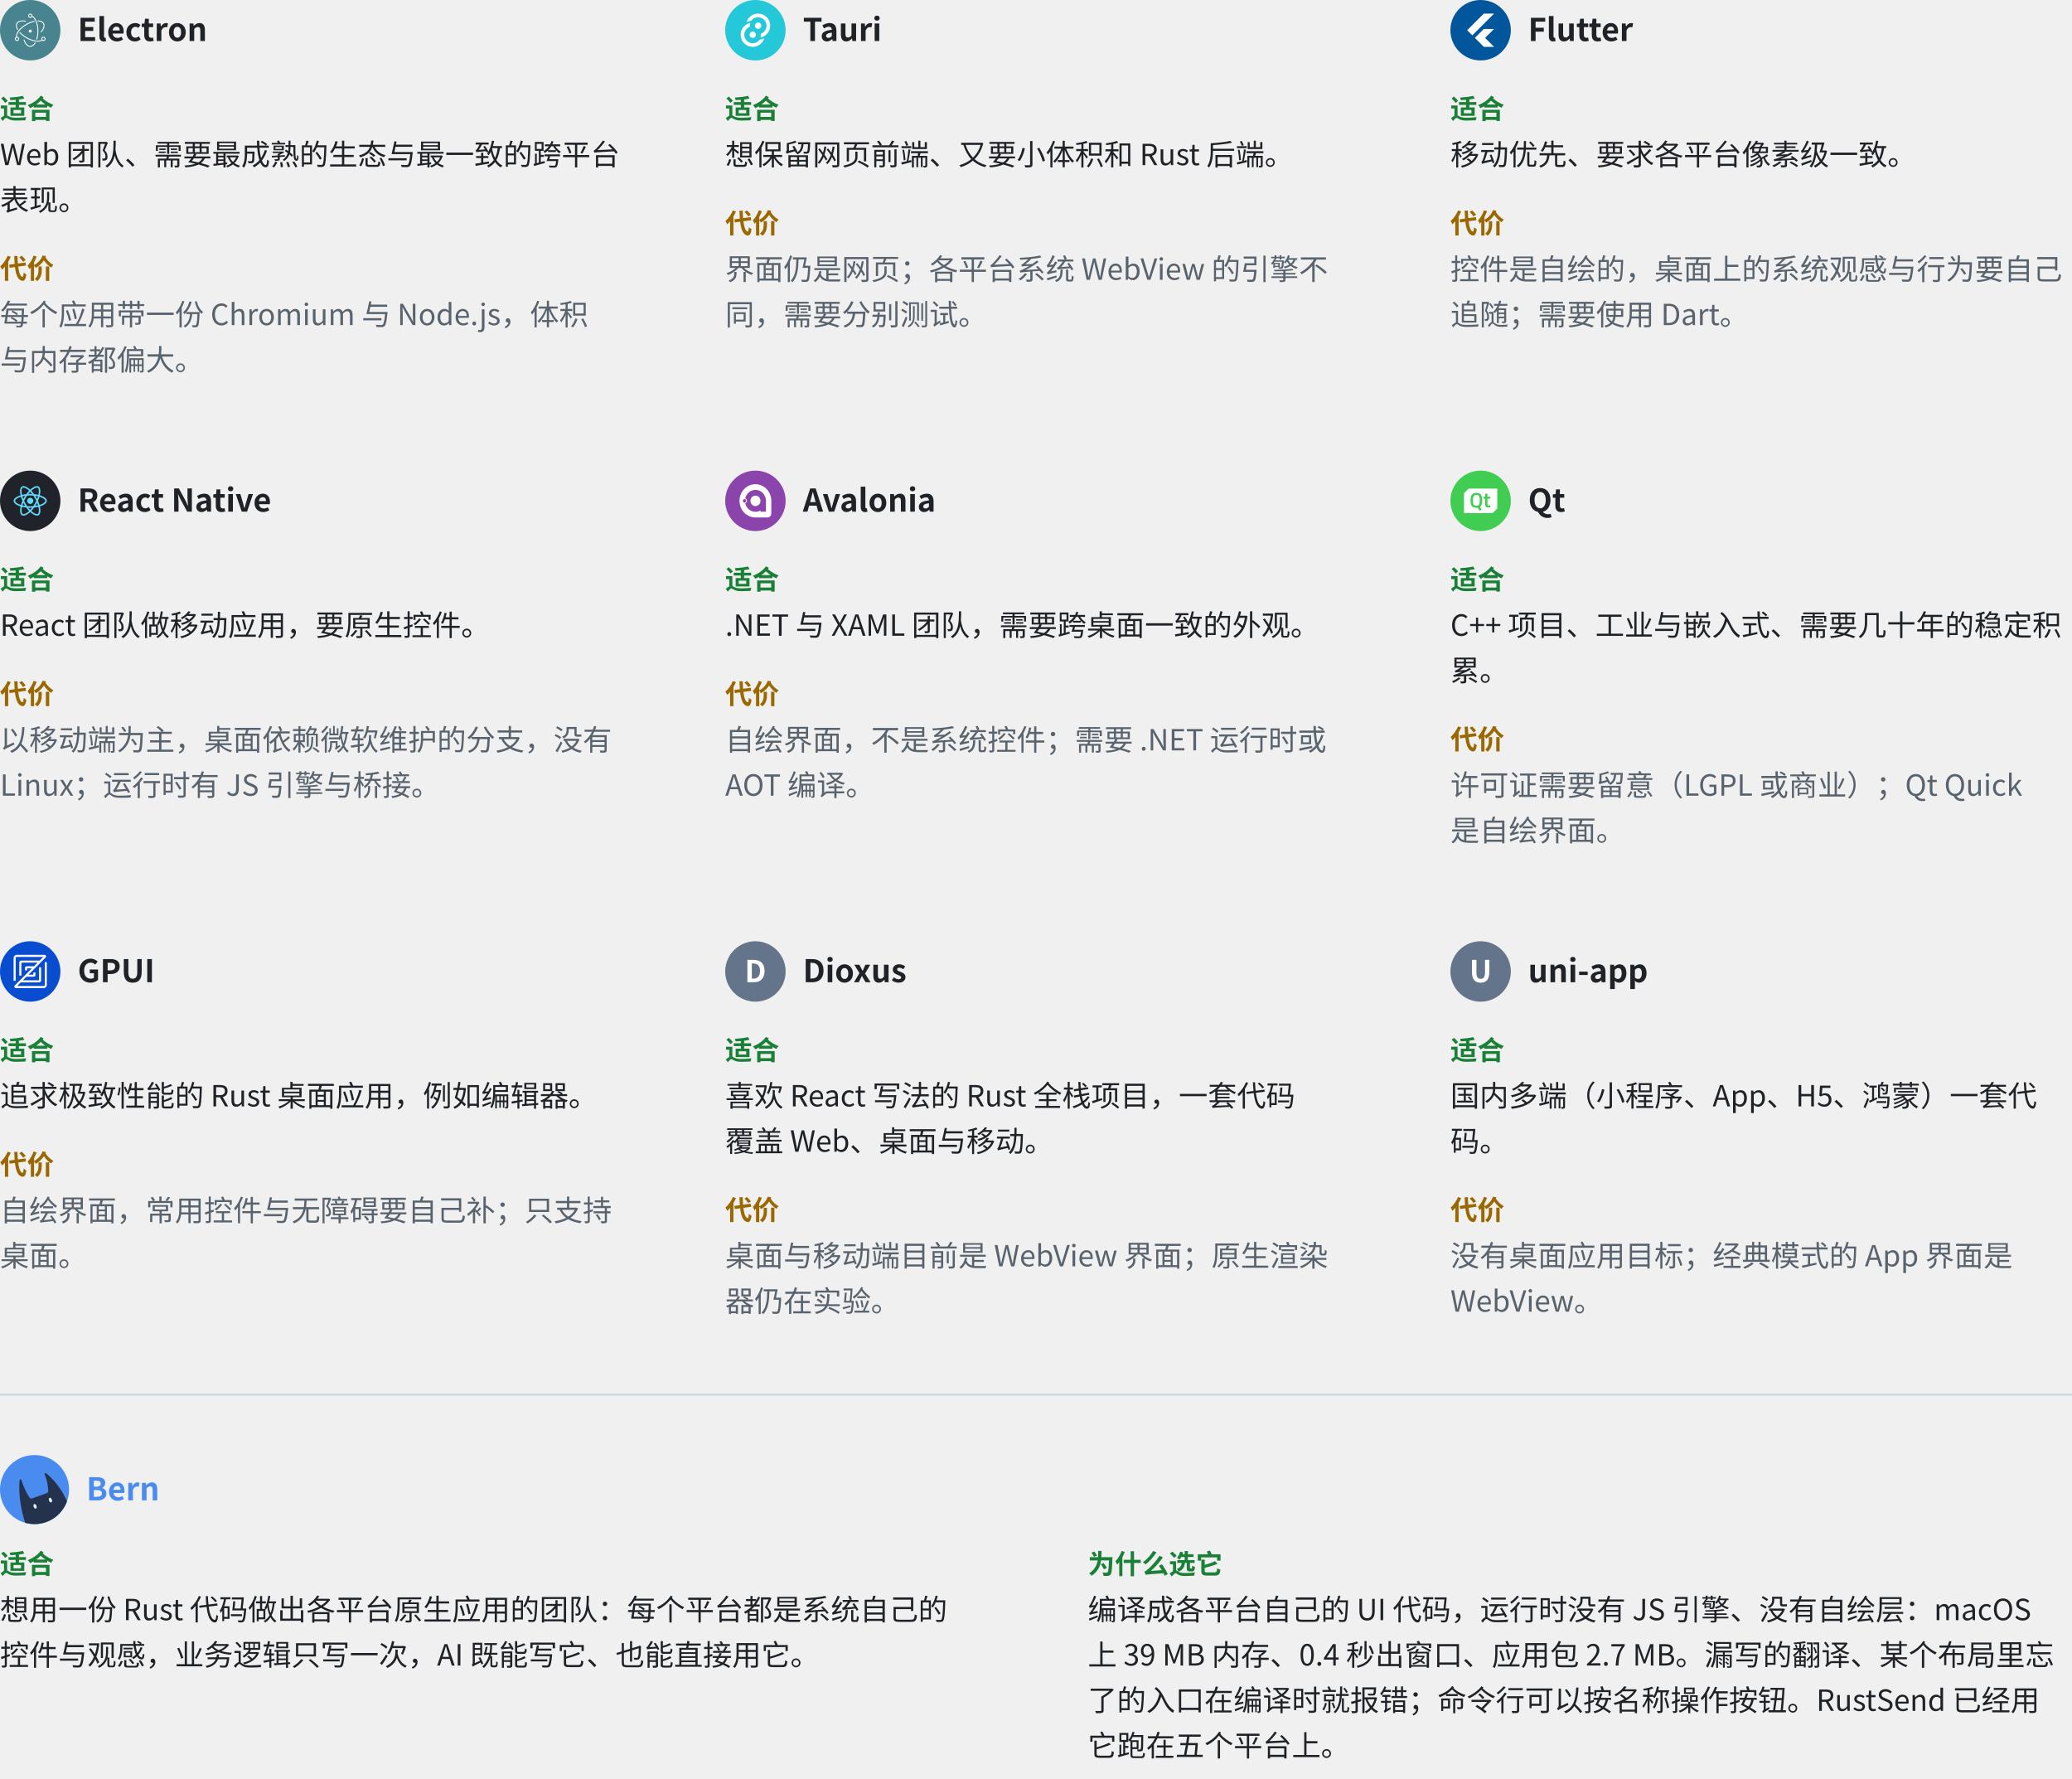
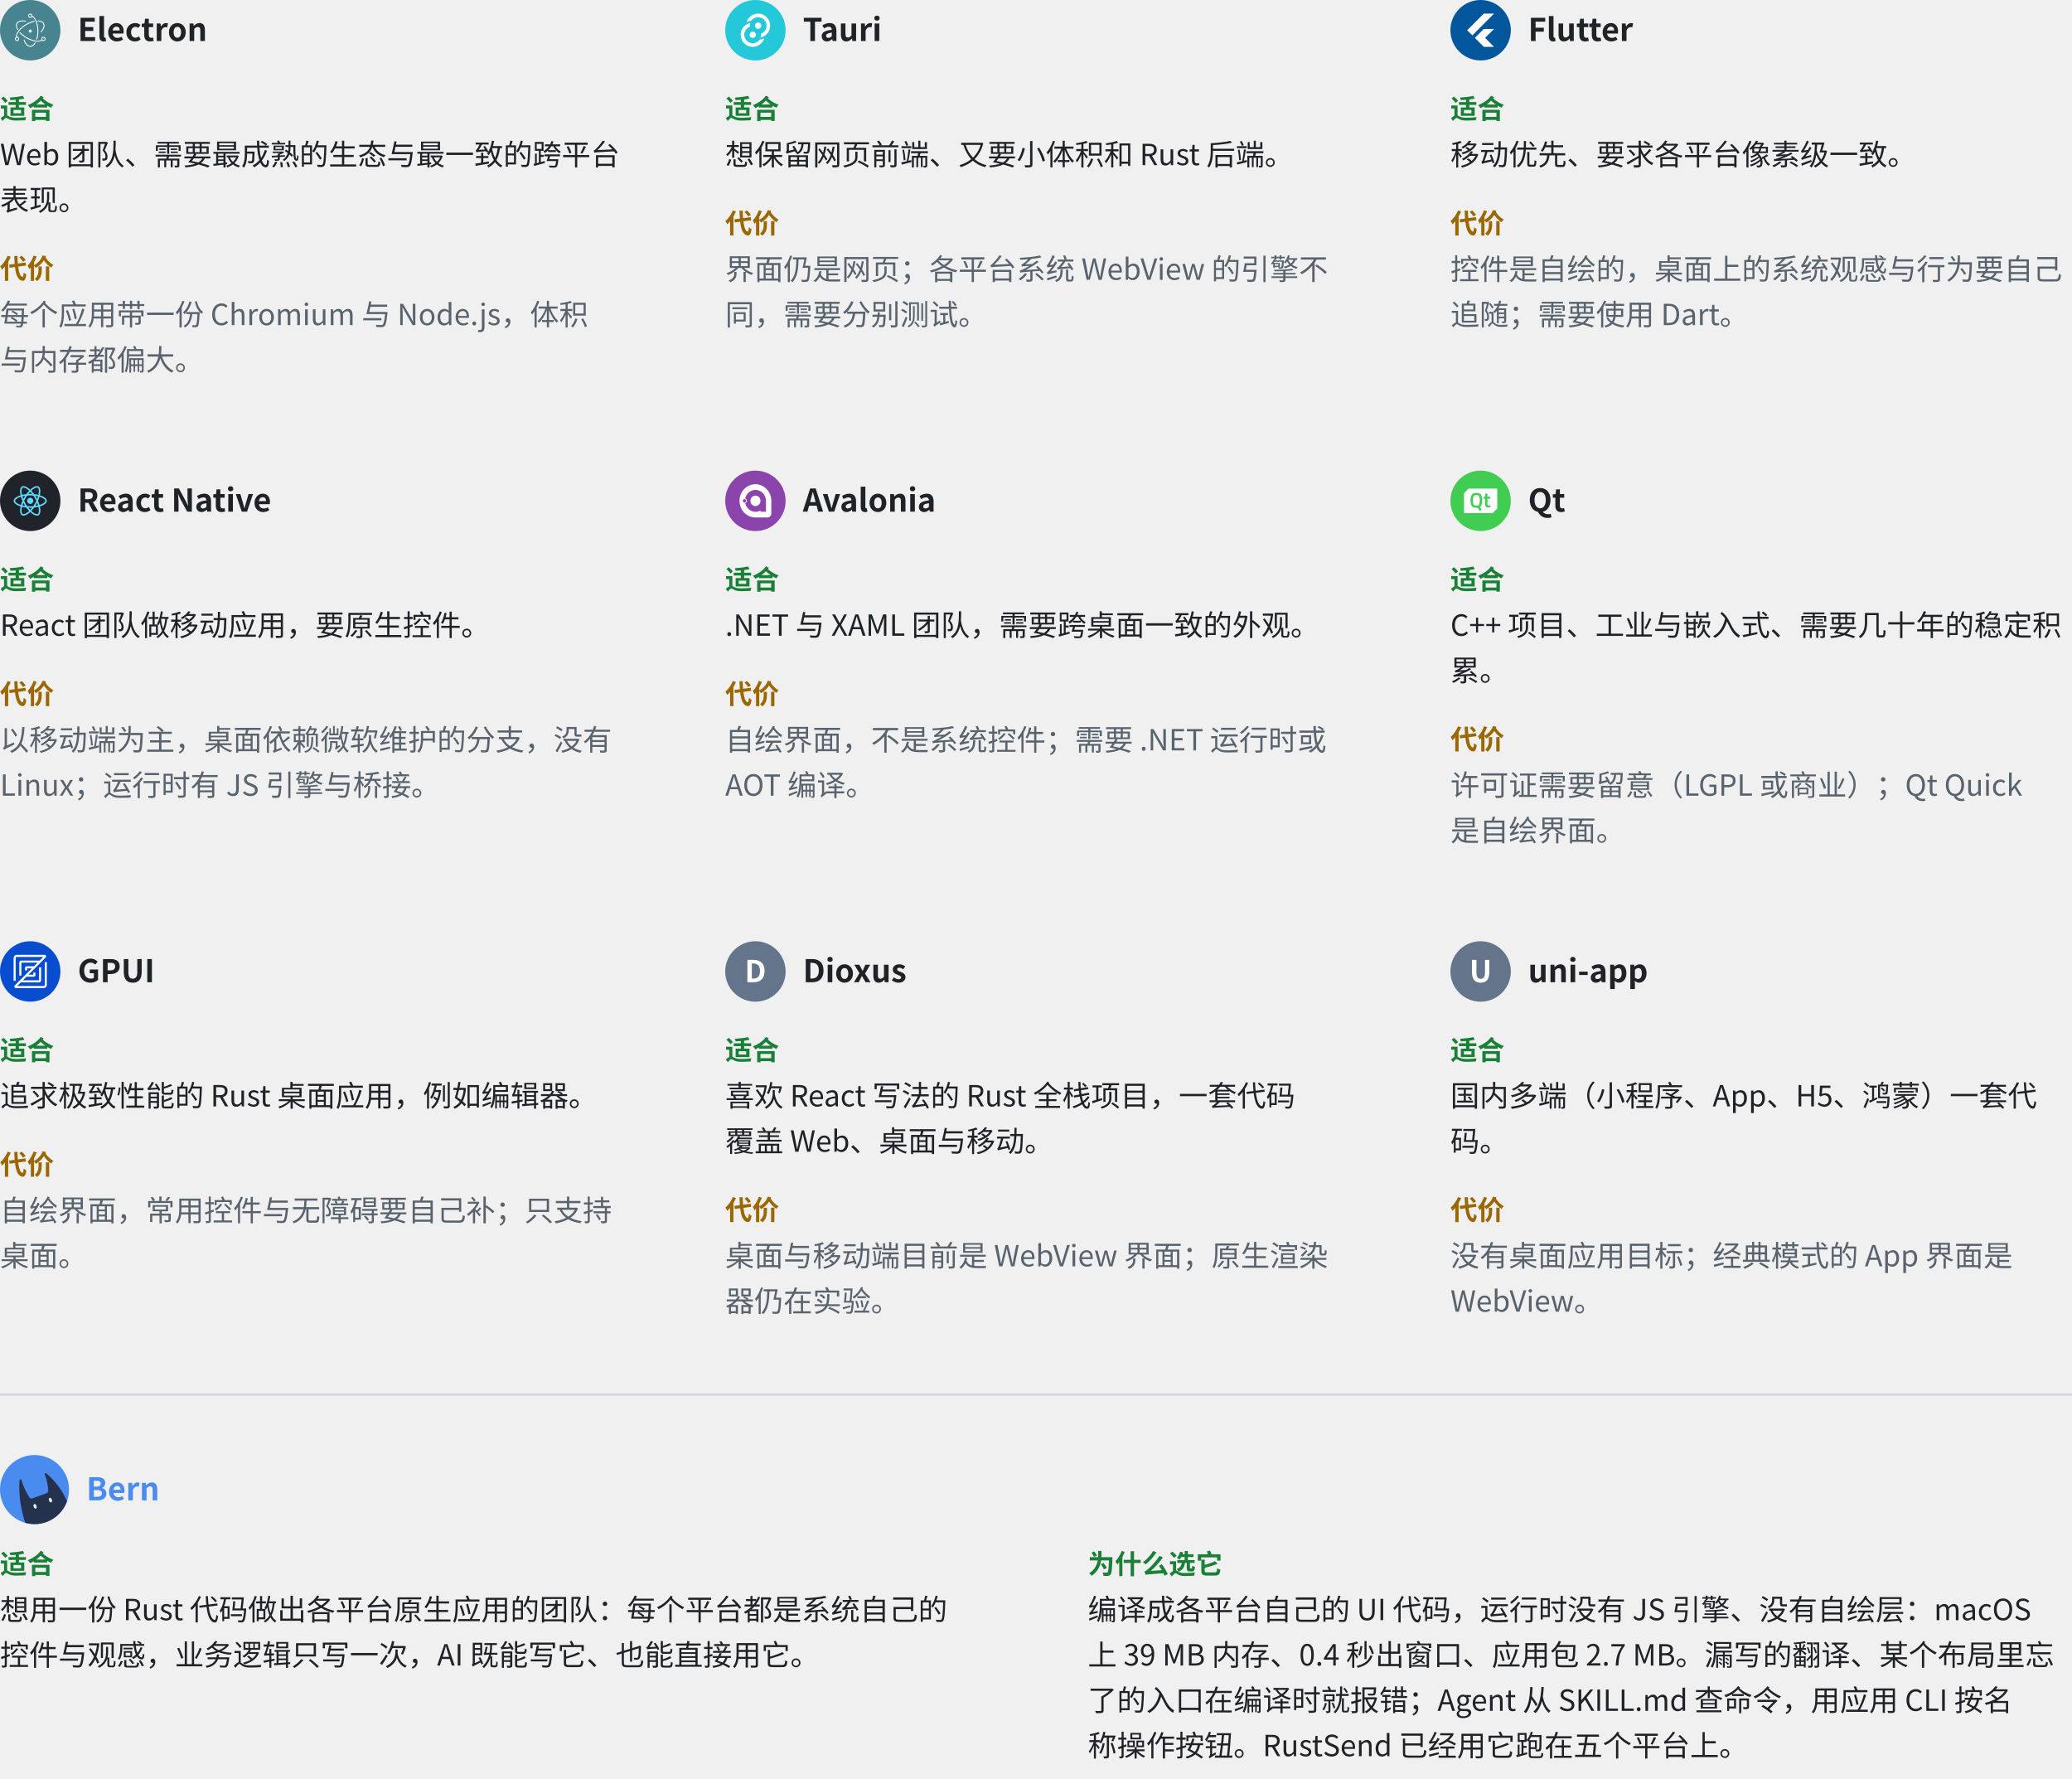
<svg xmlns="http://www.w3.org/2000/svg" viewBox="0 0 960 824" width="960" height="824" font-family="-apple-system, BlinkMacSystemFont, 'Segoe UI', 'PingFang SC', 'Hiragino Sans GB', 'Microsoft YaHei', 'Noto Sans CJK SC', 'Helvetica Neue', Arial, sans-serif">
  <defs>
    <symbol id="bern-logo" viewBox="0 0 1024 1024">
      <defs>
        <clipPath id="bern-symbol-disc">
          <circle cx="512" cy="512" r="512" />
        </clipPath>
      </defs>
      <g clip-path="url(#bern-symbol-disc)">
        <rect width="1024" height="1024" fill="#4A8BEF" />
        <path fill="#24324D" d="M 290.4 372.1 C 270.7 579.3 309.8 827.6 392.0 1060.0 L 1100 1100 L 1060.0 880.0 C 1013.0 692.2 904.4 451.5 684.3 270.5 A 14 14 0 0 0 662.4 286.5 C 693.7 364.2 711.6 444.8 715.3 529.4 A 36 36 0 0 1 691.6 564.9 C 620.6 590.7 549.5 616.5 478.5 642.4 A 36 36 0 0 1 436.0 628.1 C 383.8 547.6 344.6 461.1 317.8 369.5 A 14 14 0 0 0 290.4 372.1 Z" />
        <ellipse rx="22" ry="36" fill="#E8F4FF" transform="translate(520 760) rotate(-20)" />
        <ellipse rx="22" ry="36" fill="#E8F4FF" transform="translate(748 668) rotate(-20)" />
      </g>
    </symbol>
  </defs>
  <g transform="translate(0.0 0.0)">
    <circle cx="14.0" cy="14.0" r="14.0" fill="#47848F" />
    <path d="M12.011 0c-.85 0-1.539.689-1.539 1.539 0 .85.689 1.539 1.539 1.539.595 0 1.11-.338 1.366-.832 2.221 1.268 3.847 5.473 3.847 10.362 0 2.071-.289 4.056-.825 5.769a.322.322 0 0 0 .211.403.322.322 0 0 0 .403-.211c.556-1.776.854-3.825.854-5.96 0-5.193-1.772-9.686-4.321-11.003.001-.022.004-.044.004-.067 0-.85-.689-1.539-1.539-1.539zm0 .643a.896.896 0 1 1 0 1.792.896.896 0 1 1 0-1.792zm-5.486 4.305c-2.067.007-3.647.665-4.388 1.948-.738 1.277-.527 2.971.511 4.781a.322.322 0 0 0 .558-.32C2.271 9.727 2.089 8.266 2.694 7.218c.821-1.422 3.033-1.955 5.932-1.427a.322.322 0 0 0 .115-.633c-.784-.143-1.527-.212-2.216-.21zm11.052.018a.322.322 0 0 0-.008.643c1.834.024 3.156.596 3.75 1.626.819 1.419.18 3.595-1.718 5.837a.322.322 0 0 0 .038.454.322.322 0 0 0 .453-.038c2.054-2.426 2.771-4.866 1.784-6.574-.726-1.257-2.26-1.921-4.299-1.947zm-2.698.292a.323.323 0 0 0-.065.007c-1.857.398-3.833 1.175-5.731 2.271-4.57 2.638-7.592 6.495-7.36 9.372-.473.263-.793.766-.793 1.345 0 .85.689 1.539 1.539 1.539.85 0 1.539-.689 1.539-1.539 0-.85-.689-1.539-1.539-1.539-.038 0-.075.003-.113.006-.1-2.56 2.743-6.141 7.048-8.627 1.841-1.063 3.755-1.816 5.545-2.2a.322.322 0 0 0-.07-.636zm-2.879 6.236a1.119 1.119 0 0 0-.224.025c-.601.13-.983.723-.853 1.324.13.601.723.983 1.324.853.601-.13.983-.723.853-1.324-.114-.526-.582-.884-1.099-.879zM4.532 13.341a.321.321 0 0 0-.232.084.321.321 0 0 0-.021.454c1.268 1.394 2.916 2.701 4.795 3.786 4.415 2.549 9.106 3.285 11.561 1.839a1.53 1.53 0 0 0 .897.29c.85 0 1.539-.689 1.539-1.539 0-.85-.689-1.539-1.539-1.539-.85 0-1.539.689-1.539 1.539 0 .276.074.534.201.758-2.245 1.214-6.631.5-10.798-1.905-1.823-1.052-3.418-2.318-4.64-3.661a.321.321 0 0 0-.223-.105zm-2.063 4.017a.896.896 0 1 1 0 1.792.896.896 0 1 1 0-1.792zm19.062 0a.896.896 0 1 1 0 1.792.891.891 0 0 1-.586-.219c-.003-.004-.004-.008-.007-.012a.32.32 0 0 0-.096-.091.896.896 0 0 1 .689-1.469zm-14.005 1.368a.322.322 0 0 0-.321.43C8.279 22.154 10.036 24 12.011 24c1.441 0 2.773-.982 3.813-2.711a.322.322 0 0 0-.11-.441.322.322 0 0 0-.442.11c-.934 1.554-2.081 2.399-3.261 2.399-1.641 0-3.208-1.647-4.2-4.418a.322.322 0 0 0-.285-.213z" fill="#FFFFFF" transform="translate(6.30 6.30) scale(0.6417)" />
    <text x="36" y="19" font-size="14.5" font-weight="700" fill="#1F2328">Electron</text>
    <text x="0.0" y="55.0" font-size="12.5" font-weight="700" fill="#1A7F37">适合</text>
    <text x="0.0" y="76.5" font-size="13.5" fill="#1F2328">Web 团队、需要最成熟的生态与最一致的跨平台</text>
    <text x="0.0" y="97.5" font-size="13.5" fill="#1F2328">表现。</text>
    <text x="0.0" y="129.0" font-size="12.5" font-weight="700" fill="#9A6700">代价</text>
    <text x="0.0" y="150.6" font-size="13.5" fill="#59636E">每个应用带一份 Chromium 与 Node.js，体积</text>
    <text x="0.0" y="171.6" font-size="13.5" fill="#59636E">与内存都偏大。</text>
  </g>
  <g transform="translate(336.0 0.0)">
    <circle cx="14.0" cy="14.0" r="14.0" fill="#24C8D8" />
    <path d="M13.912 0a8.72 8.72 0 0 0-8.308 6.139c1.05-.515 2.18-.845 3.342-.976 2.415-3.363 7.4-3.412 9.88-.097 2.48 3.315 1.025 8.084-2.883 9.45a6.131 6.131 0 0 1-.3 2.762 8.72 8.72 0 0 0 3.01-1.225A8.72 8.72 0 0 0 13.913 0zm.082 6.451a2.284 2.284 0 1 0-.15 4.566 2.284 2.284 0 0 0 .15-4.566zm-5.629.27a8.72 8.72 0 0 0-3.031 1.235 8.72 8.72 0 1 0 13.06 9.913 10.173 10.174 0 0 1-3.343.965 6.125 6.125 0 1 1-7.028-9.343 6.114 6.115 0 0 1 .342-2.772zm1.713 6.27a2.284 2.284 0 0 0-2.284 2.283 2.284 2.284 0 0 0 2.284 2.284 2.284 2.284 0 0 0 2.284-2.284 2.284 2.284 0 0 0-2.284-2.284z" fill="#FFFFFF" transform="translate(6.30 6.30) scale(0.6417)" />
    <text x="36" y="19" font-size="14.5" font-weight="700" fill="#1F2328">Tauri</text>
    <text x="0.0" y="55.0" font-size="12.5" font-weight="700" fill="#1A7F37">适合</text>
    <text x="0.0" y="76.5" font-size="13.5" fill="#1F2328">想保留网页前端、又要小体积和 Rust 后端。</text>
    <text x="0.0" y="108.0" font-size="12.5" font-weight="700" fill="#9A6700">代价</text>
    <text x="0.0" y="129.6" font-size="13.5" fill="#59636E">界面仍是网页；各平台系统 WebView 的引擎不</text>
    <text x="0.0" y="150.6" font-size="13.5" fill="#59636E">同，需要分别测试。</text>
  </g>
  <g transform="translate(672.0 0.0)">
    <circle cx="14.0" cy="14.0" r="14.0" fill="#02569B" />
    <path d="M14.314 0L2.3 12 6 15.7 21.684.013h-7.357zm.014 11.072L7.857 17.53l6.47 6.47H21.7l-6.46-6.468 6.46-6.46h-7.37z" fill="#FFFFFF" transform="translate(6.30 6.30) scale(0.6417)" />
    <text x="36" y="19" font-size="14.5" font-weight="700" fill="#1F2328">Flutter</text>
    <text x="0.0" y="55.0" font-size="12.5" font-weight="700" fill="#1A7F37">适合</text>
    <text x="0.0" y="76.5" font-size="13.5" fill="#1F2328">移动优先、要求各平台像素级一致。</text>
    <text x="0.0" y="108.0" font-size="12.5" font-weight="700" fill="#9A6700">代价</text>
    <text x="0.0" y="129.6" font-size="13.5" fill="#59636E">控件是自绘的，桌面上的系统观感与行为要自己</text>
    <text x="0.0" y="150.6" font-size="13.5" fill="#59636E">追随；需要使用 Dart。</text>
  </g>
  <g transform="translate(0.0 218.0)">
    <circle cx="14.0" cy="14.0" r="14.0" fill="#20232A" />
    <path d="M14.23 12.004a2.236 2.236 0 0 1-2.235 2.236 2.236 2.236 0 0 1-2.236-2.236 2.236 2.236 0 0 1 2.235-2.236 2.236 2.236 0 0 1 2.236 2.236zm2.648-10.69c-1.346 0-3.107.96-4.888 2.622-1.78-1.653-3.542-2.602-4.887-2.602-.41 0-.783.093-1.106.278-1.375.793-1.683 3.264-.973 6.365C1.98 8.917 0 10.42 0 12.004c0 1.59 1.99 3.097 5.043 4.03-.704 3.113-.39 5.588.988 6.38.32.187.69.275 1.102.275 1.345 0 3.107-.96 4.888-2.624 1.78 1.654 3.542 2.603 4.887 2.603.41 0 .783-.09 1.106-.275 1.374-.792 1.683-3.263.973-6.365C22.02 15.096 24 13.59 24 12.004c0-1.59-1.99-3.097-5.043-4.032.704-3.11.39-5.587-.988-6.38-.318-.184-.688-.277-1.092-.278zm-.005 1.09v.006c.225 0 .406.044.558.127.666.382.955 1.835.73 3.704-.054.46-.142.945-.25 1.44-.96-.236-2.006-.417-3.107-.534-.66-.905-1.345-1.727-2.035-2.447 1.592-1.48 3.087-2.292 4.105-2.295zm-9.77.02c1.012 0 2.514.808 4.11 2.28-.686.72-1.37 1.537-2.02 2.442-1.107.117-2.154.298-3.113.538-.112-.49-.195-.964-.254-1.42-.23-1.868.054-3.32.714-3.707.19-.09.4-.127.563-.132zm4.882 3.05c.455.468.91.992 1.36 1.564-.44-.02-.89-.034-1.345-.034-.46 0-.915.01-1.36.034.44-.572.895-1.096 1.345-1.565zM12 8.1c.74 0 1.477.034 2.202.093.406.582.802 1.203 1.183 1.86.372.64.71 1.29 1.018 1.946-.308.655-.646 1.31-1.013 1.95-.38.66-.773 1.288-1.18 1.87-.728.063-1.466.098-2.21.098-.74 0-1.477-.035-2.202-.093-.406-.582-.802-1.204-1.183-1.86-.372-.64-.71-1.29-1.018-1.946.303-.657.646-1.313 1.013-1.954.38-.66.773-1.286 1.18-1.868.728-.064 1.466-.098 2.21-.098zm-3.635.254c-.24.377-.48.763-.704 1.16-.225.39-.435.782-.635 1.174-.265-.656-.49-1.31-.676-1.947.64-.15 1.315-.283 2.015-.386zm7.26 0c.695.103 1.365.23 2.006.387-.18.632-.405 1.282-.66 1.933-.2-.39-.41-.783-.64-1.174-.225-.392-.465-.774-.705-1.146zm3.063.675c.484.15.944.317 1.375.498 1.732.74 2.852 1.708 2.852 2.476-.005.768-1.125 1.74-2.857 2.475-.42.18-.88.342-1.355.493-.28-.958-.646-1.956-1.1-2.98.45-1.017.81-2.01 1.085-2.964zm-13.395.004c.278.96.645 1.957 1.1 2.98-.45 1.017-.812 2.01-1.086 2.964-.484-.15-.944-.318-1.37-.5-1.732-.737-2.852-1.706-2.852-2.474 0-.768 1.12-1.742 2.852-2.476.42-.18.88-.342 1.356-.494zm11.678 4.28c.265.657.49 1.312.676 1.948-.64.157-1.316.29-2.016.39.24-.375.48-.762.705-1.158.225-.39.435-.788.636-1.18zm-9.945.02c.2.392.41.783.64 1.175.23.39.465.772.705 1.143-.695-.102-1.365-.23-2.006-.386.18-.63.406-1.282.66-1.933zM17.92 16.32c.112.493.2.968.254 1.423.23 1.868-.054 3.32-.714 3.708-.147.09-.338.128-.563.128-1.012 0-2.514-.807-4.11-2.28.686-.72 1.37-1.536 2.02-2.44 1.107-.118 2.154-.3 3.113-.54zm-11.83.01c.96.234 2.006.415 3.107.532.66.905 1.345 1.727 2.035 2.446-1.595 1.483-3.092 2.295-4.11 2.295-.22-.005-.406-.05-.553-.132-.666-.38-.955-1.834-.73-3.703.054-.46.142-.944.25-1.438zm4.56.64c.44.02.89.034 1.345.034.46 0 .915-.01 1.36-.034-.44.572-.895 1.095-1.345 1.565-.455-.47-.91-.993-1.36-1.565z" fill="#61DAFB" transform="translate(6.30 6.30) scale(0.6417)" />
    <text x="36" y="19" font-size="14.5" font-weight="700" fill="#1F2328">React Native</text>
    <text x="0.0" y="55.0" font-size="12.5" font-weight="700" fill="#1A7F37">适合</text>
    <text x="0.0" y="76.5" font-size="13.5" fill="#1F2328">React 团队做移动应用，要原生控件。</text>
    <text x="0.0" y="108.0" font-size="12.5" font-weight="700" fill="#9A6700">代价</text>
    <text x="0.0" y="129.6" font-size="13.5" fill="#59636E">以移动端为主，桌面依赖微软维护的分支，没有</text>
    <text x="0.0" y="150.6" font-size="13.5" fill="#59636E">Linux；运行时有 JS 引擎与桥接。</text>
  </g>
  <g transform="translate(336.0 218.0)">
    <circle cx="14.0" cy="14.0" r="14.0" fill="#8B44AC" />
    <path d="M12.034 8.208c-2.003 0-3.627 1.696-3.627 3.789s1.624 3.789 3.627 3.789 3.627-1.697 3.627-3.79-1.624-3.788-3.627-3.788m-7.392 2.067c.72.211 1.248.902 1.248 1.722s-.528 1.51-1.248 1.721c.752 3.54 3.776 6.188 7.392 6.188 1.316 0 2.554-.35 3.632-.967v.914h3.94v-7.528a5 5 0 0 0 0-.224v-.104c0-4.369-3.39-7.91-7.572-7.91-3.616 0-6.64 2.648-7.392 6.188m-.5 2.982c.67 0 1.212-.567 1.212-1.266s-.542-1.265-1.212-1.265-1.211.566-1.211 1.265c0 .7.542 1.266 1.211 1.266M20.682 24H11.8C5.549 23.887.515 18.556.515 12c0-6.627 5.143-12 11.487-12 6.241 0 11.32 5.2 11.483 11.678l-.02 9.743C23.3 22.876 22.12 24 20.683 24" fill="#FFFFFF" transform="translate(6.30 6.30) scale(0.6417)" />
    <text x="36" y="19" font-size="14.5" font-weight="700" fill="#1F2328">Avalonia</text>
    <text x="0.0" y="55.0" font-size="12.5" font-weight="700" fill="#1A7F37">适合</text>
    <text x="0.0" y="76.5" font-size="13.5" fill="#1F2328">.NET 与 XAML 团队，需要跨桌面一致的外观。</text>
    <text x="0.0" y="108.0" font-size="12.5" font-weight="700" fill="#9A6700">代价</text>
    <text x="0.0" y="129.6" font-size="13.5" fill="#59636E">自绘界面，不是系统控件；需要 .NET 运行时或</text>
    <text x="0.0" y="150.6" font-size="13.5" fill="#59636E">AOT 编译。</text>
  </g>
  <g transform="translate(672.0 218.0)">
    <circle cx="14.0" cy="14.0" r="14.0" fill="#41CD52" />
    <path d="M21.693 3.162H3.33L0 6.49v14.348h20.671L24 17.51V3.162zM12.785 18.4l-1.562.728-1.35-2.217c-.196.057-.499.09-.924.09-1.579 0-2.683-.425-3.305-1.276-.622-.85-.932-2.2-.932-4.033 0-1.84.319-3.206.949-4.098.63-.892 1.726-1.341 3.288-1.341 1.562 0 2.658.441 3.28 1.333.63.883.94 2.25.94 4.098 0 1.219-.13 2.2-.384 2.945-.261.752-.679 1.325-1.268 1.718zm4.736-1.587c-.858 0-1.447-.196-1.766-.59-.32-.392-.483-1.136-.483-2.232v-3.534H14.11V9.051h1.162V6.843h1.644V9.05h2.094v1.415h-2.094v3.346c0 .622.05 1.03.14 1.227.09.204.326.303.695.303l1.243-.05.073 1.326c-.67.13-1.186.196-1.546.196zm-8.58-9.08c-.95 0-1.604.311-1.963.94-.352.63-.532 1.629-.532 3.011 0 1.374.172 2.364.515 2.953.344.589 1.006.892 1.98.892.973 0 1.628-.295 1.971-.876.335-.58.507-1.57.507-2.953 0-1.39-.172-2.396-.523-3.026-.352-.63-1.006-.94-1.955-.94Z" fill="#FFFFFF" transform="translate(6.30 6.30) scale(0.6417)" />
    <text x="36" y="19" font-size="14.5" font-weight="700" fill="#1F2328">Qt</text>
    <text x="0.0" y="55.0" font-size="12.5" font-weight="700" fill="#1A7F37">适合</text>
    <text x="0.0" y="76.5" font-size="13.5" fill="#1F2328">C++ 项目、工业与嵌入式、需要几十年的稳定积</text>
    <text x="0.0" y="97.5" font-size="13.5" fill="#1F2328">累。</text>
    <text x="0.0" y="129.0" font-size="12.5" font-weight="700" fill="#9A6700">代价</text>
    <text x="0.0" y="150.6" font-size="13.5" fill="#59636E">许可证需要留意（LGPL 或商业）；Qt Quick</text>
    <text x="0.0" y="171.6" font-size="13.5" fill="#59636E">是自绘界面。</text>
  </g>
  <g transform="translate(0.0 436.0)">
    <circle cx="14.0" cy="14.0" r="14.0" fill="#084CCF" />
    <path d="M2.25 1.5a.75.75 0 0 0-.75.75v16.5H0V2.25A2.25 2.25 0 0 1 2.25 0h20.095c1.002 0 1.504 1.212.795 1.92L10.764 14.298h3.486V12.75h1.5v1.922a1.125 1.125 0 0 1-1.125 1.125H9.264l-2.578 2.578h11.689V9h1.5v9.375a1.5 1.5 0 0 1-1.5 1.5H5.185L2.562 22.5H21.75a.75.75 0 0 0 .75-.75V5.25H24v16.5A2.25 2.25 0 0 1 21.75 24H1.655C.653 24 .151 22.788.86 22.08L13.19 9.75H9.75v1.5h-1.5V9.375A1.125 1.125 0 0 1 9.375 8.25h5.314l2.625-2.625H5.625V15h-1.5V5.625a1.5 1.5 0 0 1 1.5-1.5h13.19L21.438 1.5z" fill="#FFFFFF" transform="translate(6.30 6.30) scale(0.6417)" />
    <text x="36" y="19" font-size="14.5" font-weight="700" fill="#1F2328">GPUI</text>
    <text x="0.0" y="55.0" font-size="12.5" font-weight="700" fill="#1A7F37">适合</text>
    <text x="0.0" y="76.5" font-size="13.5" fill="#1F2328">追求极致性能的 Rust 桌面应用，例如编辑器。</text>
    <text x="0.0" y="108.0" font-size="12.5" font-weight="700" fill="#9A6700">代价</text>
    <text x="0.0" y="129.6" font-size="13.5" fill="#59636E">自绘界面，常用控件与无障碍要自己补；只支持</text>
    <text x="0.0" y="150.6" font-size="13.5" fill="#59636E">桌面。</text>
  </g>
  <g transform="translate(336.0 436.0)">
    <circle cx="14.0" cy="14.0" r="14.0" fill="#64748B" />
    <text x="14.0" y="19.0" text-anchor="middle" font-size="14.0" font-weight="700" fill="#FFFFFF">D</text>
    <text x="36" y="19" font-size="14.5" font-weight="700" fill="#1F2328">Dioxus</text>
    <text x="0.0" y="55.0" font-size="12.5" font-weight="700" fill="#1A7F37">适合</text>
    <text x="0.0" y="76.5" font-size="13.5" fill="#1F2328">喜欢 React 写法的 Rust 全栈项目，一套代码</text>
    <text x="0.0" y="97.5" font-size="13.5" fill="#1F2328">覆盖 Web、桌面与移动。</text>
    <text x="0.0" y="129.0" font-size="12.5" font-weight="700" fill="#9A6700">代价</text>
    <text x="0.0" y="150.6" font-size="13.5" fill="#59636E">桌面与移动端目前是 WebView 界面；原生渲染</text>
    <text x="0.0" y="171.6" font-size="13.5" fill="#59636E">器仍在实验。</text>
  </g>
  <g transform="translate(672.0 436.0)">
    <circle cx="14.0" cy="14.0" r="14.0" fill="#64748B" />
    <text x="14.0" y="19.0" text-anchor="middle" font-size="14.0" font-weight="700" fill="#FFFFFF">U</text>
    <text x="36" y="19" font-size="14.5" font-weight="700" fill="#1F2328">uni-app</text>
    <text x="0.0" y="55.0" font-size="12.5" font-weight="700" fill="#1A7F37">适合</text>
    <text x="0.0" y="76.5" font-size="13.5" fill="#1F2328">国内多端（小程序、App、H5、鸿蒙）一套代</text>
    <text x="0.0" y="97.5" font-size="13.5" fill="#1F2328">码。</text>
    <text x="0.0" y="129.0" font-size="12.5" font-weight="700" fill="#9A6700">代价</text>
    <text x="0.0" y="150.6" font-size="13.5" fill="#59636E">没有桌面应用目标；经典模式的 App 界面是</text>
    <text x="0.0" y="171.6" font-size="13.5" fill="#59636E">WebView。</text>
  </g>
  <line x1="0" y1="646.0" x2="960" y2="646.0" stroke="#D0D7DE" />
  <use href="#bern-logo" x="0.0" y="674.0" width="32.0" height="32.0" />
  <text x="40" y="695" font-size="14.5" font-weight="700" fill="#4A8BEF">Bern</text>
  <text x="0.0" y="729.0" font-size="12.5" font-weight="700" fill="#1A7F37">适合</text>
  <text x="0.0" y="750.5" font-size="13.5" fill="#1F2328">想用一份 Rust 代码做出各平台原生应用的团队：每个平台都是系统自己的</text>
  <text x="0.0" y="771.5" font-size="13.5" fill="#1F2328">控件与观感，业务逻辑只写一次，AI 既能写它、也能直接用它。</text>
  <text x="504.0" y="729.0" font-size="12.5" font-weight="700" fill="#1A7F37">为什么选它</text>
  <text x="504.0" y="750.5" font-size="13.5" fill="#1F2328">编译成各平台自己的 UI 代码，运行时没有 JS 引擎、没有自绘层：macOS</text>
  <text x="504.0" y="771.5" font-size="13.5" fill="#1F2328">上 39 MB 内存、0.4 秒出窗口、应用包 2.7 MB。漏写的翻译、某个布局里忘</text>
-   <text x="504.0" y="792.5" font-size="13.5" fill="#1F2328">了的入口在编译时就报错；命令行可以按名称操作按钮。RustSend 已经用</text>
-   <text x="504.0" y="813.5" font-size="13.5" fill="#1F2328">它跑在五个平台上。</text>
+   <text x="504.0" y="792.5" font-size="13.5" fill="#1F2328">了的入口在编译时就报错；Agent 从 SKILL.md 查命令，用应用 CLI 按名</text>
+   <text x="504.0" y="813.5" font-size="13.5" fill="#1F2328">称操作按钮。RustSend 已经用它跑在五个平台上。</text>
</svg>
